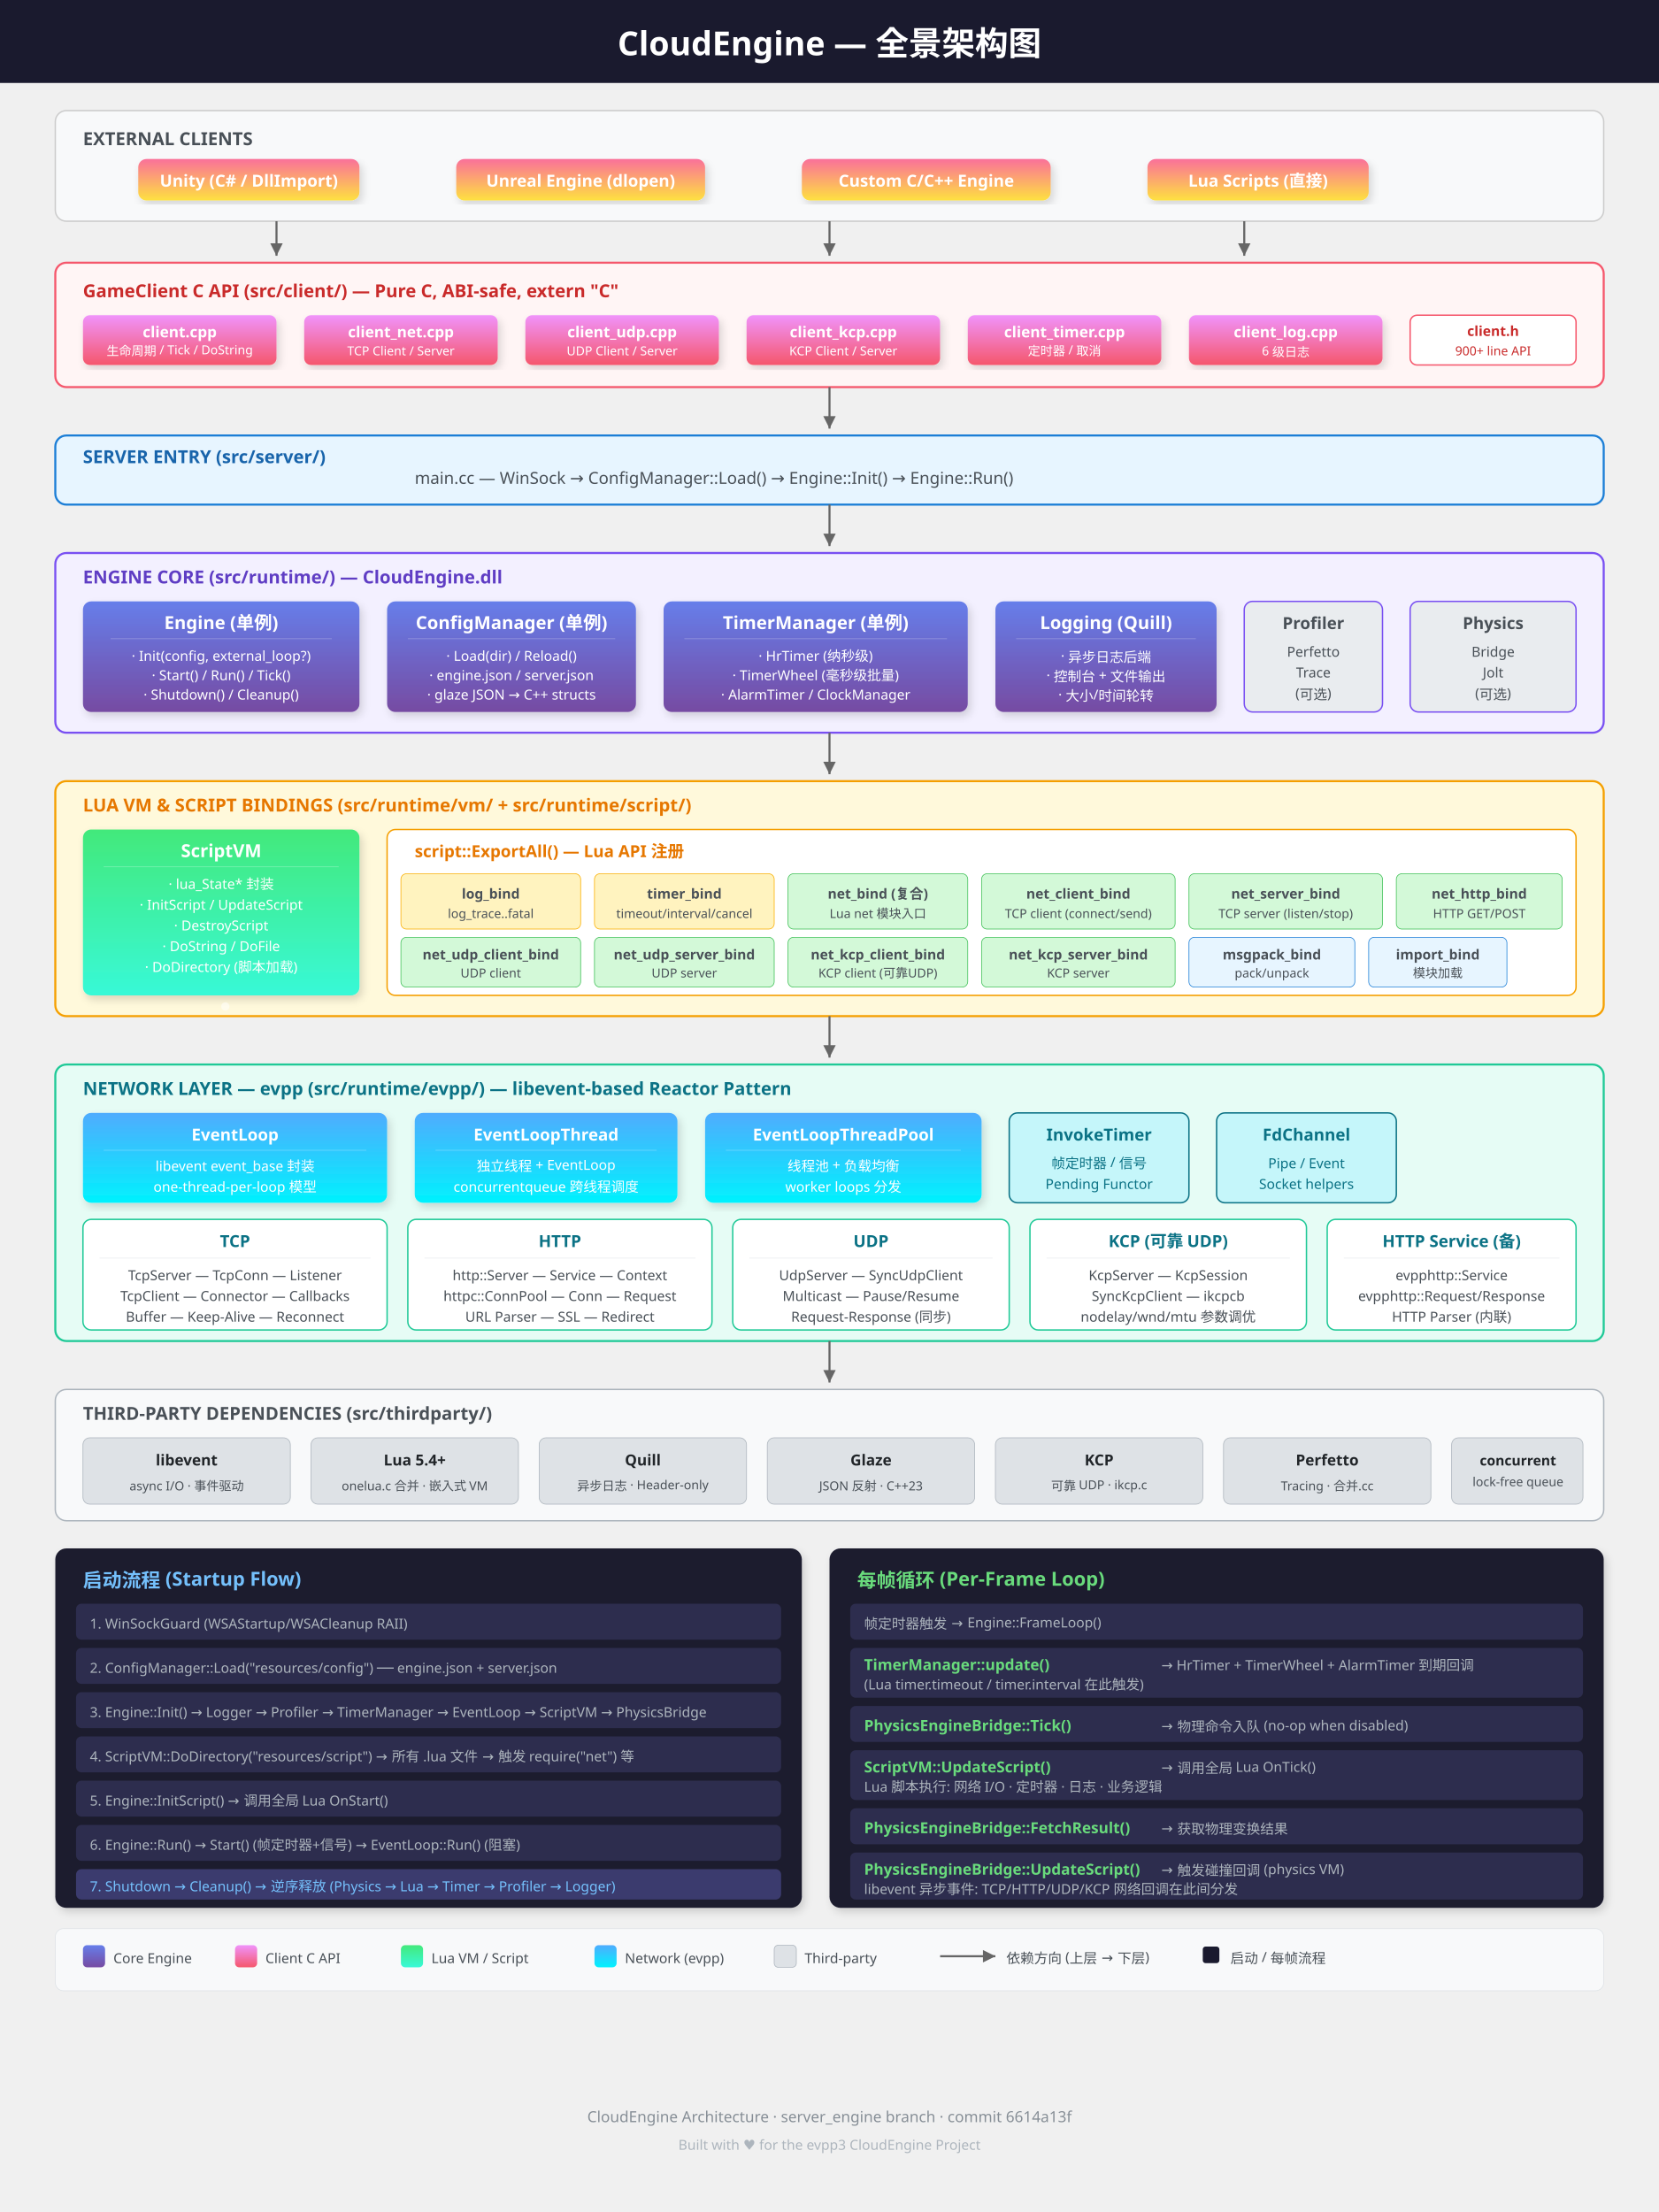
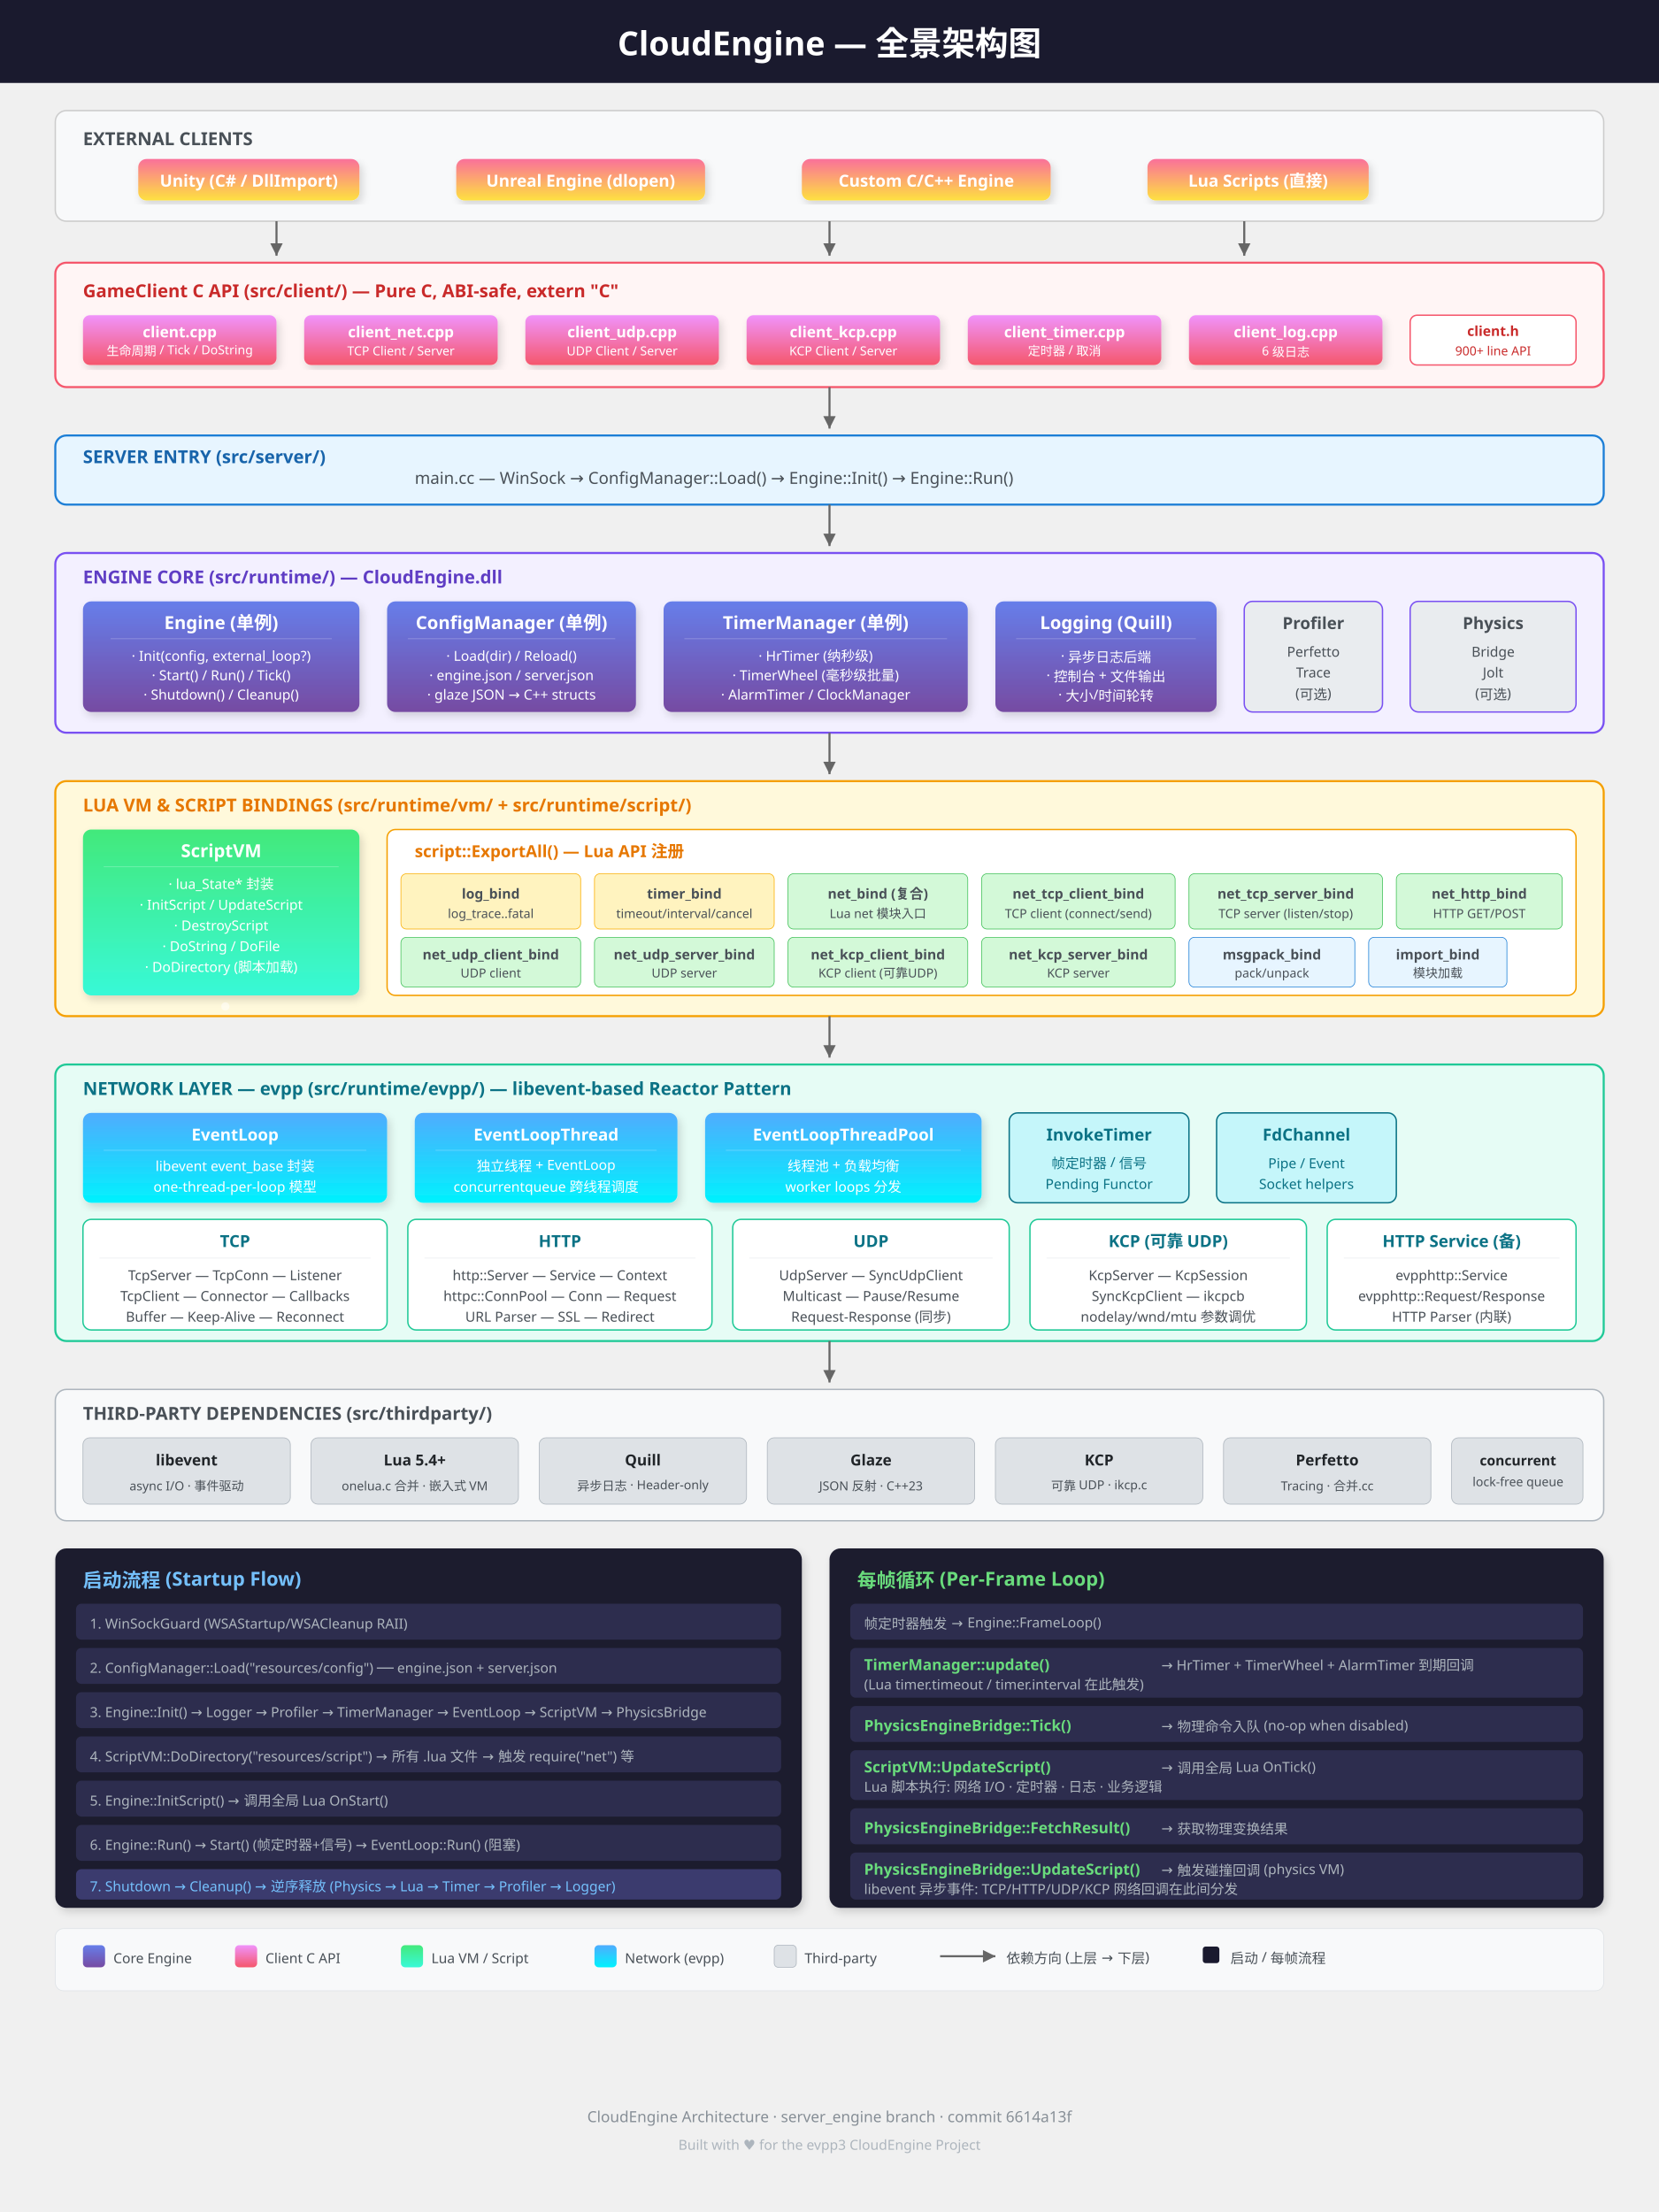
<svg xmlns="http://www.w3.org/2000/svg" viewBox="0 0 1200 1600" font-family="Segoe UI, Microsoft YaHei, sans-serif">
  <defs>
    <linearGradient id="g0" x1="0%" y1="0%" x2="0%" y2="100%">
      <stop offset="0%" style="stop-color:#667eea;stop-opacity:1" />
      <stop offset="100%" style="stop-color:#764ba2;stop-opacity:1" />
    </linearGradient>
    <linearGradient id="g1" x1="0%" y1="0%" x2="0%" y2="100%">
      <stop offset="0%" style="stop-color:#f093fb;stop-opacity:1" />
      <stop offset="100%" style="stop-color:#f5576c;stop-opacity:1" />
    </linearGradient>
    <linearGradient id="g2" x1="0%" y1="0%" x2="0%" y2="100%">
      <stop offset="0%" style="stop-color:#4facfe;stop-opacity:1" />
      <stop offset="100%" style="stop-color:#00f2fe;stop-opacity:1" />
    </linearGradient>
    <linearGradient id="g3" x1="0%" y1="0%" x2="0%" y2="100%">
      <stop offset="0%" style="stop-color:#43e97b;stop-opacity:1" />
      <stop offset="100%" style="stop-color:#38f9d7;stop-opacity:1" />
    </linearGradient>
    <linearGradient id="g4" x1="0%" y1="0%" x2="0%" y2="100%">
      <stop offset="0%" style="stop-color:#fa709a;stop-opacity:1" />
      <stop offset="100%" style="stop-color:#fee140;stop-opacity:1" />
    </linearGradient>
    <linearGradient id="g5" x1="0%" y1="0%" x2="0%" y2="100%">
      <stop offset="0%" style="stop-color:#a18cd1;stop-opacity:1" />
      <stop offset="100%" style="stop-color:#fbc2eb;stop-opacity:1" />
    </linearGradient>
    <linearGradient id="g6" x1="0%" y1="0%" x2="0%" y2="100%">
      <stop offset="0%" style="stop-color:#ffecd2;stop-opacity:1" />
      <stop offset="100%" style="stop-color:#fcb69f;stop-opacity:1" />
    </linearGradient>
    <filter id="shadow">
      <feDropShadow dx="2" dy="3" stdDeviation="3" flood-opacity="0.15" />
    </filter>
    <marker id="arrow" viewBox="0 0 10 10" refX="10" refY="5" markerWidth="6" markerHeight="6" orient="auto-start-reverse">
      <path d="M 0 0 L 10 5 L 0 10 z" fill="#666" />
    </marker>
  </defs>
  <rect width="1200" height="60" fill="#1a1a2e" />
  <text x="600" y="40" text-anchor="middle" fill="white" font-size="24" font-weight="bold">CloudEngine — 全景架构图</text>
  <rect x="40" y="80" width="1120" height="80" rx="8" fill="#f8f9fa" stroke="#ccc" stroke-width="1" />
  <text x="60" y="105" fill="#495057" font-size="13" font-weight="bold">EXTERNAL CLIENTS</text>
  <rect x="100" y="115" width="160" height="30" rx="6" fill="url(#g4)" filter="url(#shadow)" />
  <text x="180" y="135" text-anchor="middle" fill="white" font-size="12" font-weight="bold">Unity (C# / DllImport)</text>
  <rect x="330" y="115" width="180" height="30" rx="6" fill="url(#g4)" filter="url(#shadow)" />
  <text x="420" y="135" text-anchor="middle" fill="white" font-size="12" font-weight="bold">Unreal Engine (dlopen)</text>
  <rect x="580" y="115" width="180" height="30" rx="6" fill="url(#g4)" filter="url(#shadow)" />
  <text x="670" y="135" text-anchor="middle" fill="white" font-size="12" font-weight="bold">Custom C/C++ Engine</text>
  <rect x="830" y="115" width="160" height="30" rx="6" fill="url(#g4)" filter="url(#shadow)" />
  <text x="910" y="135" text-anchor="middle" fill="white" font-size="12" font-weight="bold">Lua Scripts (直接)</text>
  <line x1="200" y1="160" x2="200" y2="185" stroke="#666" stroke-width="1.5" marker-end="url(#arrow)" />
  <line x1="600" y1="160" x2="600" y2="185" stroke="#666" stroke-width="1.5" marker-end="url(#arrow)" />
  <line x1="900" y1="160" x2="900" y2="185" stroke="#666" stroke-width="1.5" marker-end="url(#arrow)" />
  <rect x="40" y="190" width="1120" height="90" rx="8" fill="#fff5f5" stroke="#f5576c" stroke-width="1.5" />
  <text x="60" y="215" fill="#c92a2a" font-size="13" font-weight="bold">GameClient C API  (src/client/) — Pure C, ABI-safe, extern "C"</text>
  <rect x="60" y="228" width="140" height="36" rx="5" fill="url(#g1)" filter="url(#shadow)" />
  <text x="130" y="244" text-anchor="middle" fill="white" font-size="11" font-weight="bold">client.cpp</text>
  <text x="130" y="257" text-anchor="middle" fill="white" font-size="9">生命周期 / Tick / DoString</text>
  <rect x="220" y="228" width="140" height="36" rx="5" fill="url(#g1)" filter="url(#shadow)" />
  <text x="290" y="244" text-anchor="middle" fill="white" font-size="11" font-weight="bold">client_net.cpp</text>
  <text x="290" y="257" text-anchor="middle" fill="white" font-size="9">TCP Client / Server</text>
  <rect x="380" y="228" width="140" height="36" rx="5" fill="url(#g1)" filter="url(#shadow)" />
  <text x="450" y="244" text-anchor="middle" fill="white" font-size="11" font-weight="bold">client_udp.cpp</text>
  <text x="450" y="257" text-anchor="middle" fill="white" font-size="9">UDP Client / Server</text>
  <rect x="540" y="228" width="140" height="36" rx="5" fill="url(#g1)" filter="url(#shadow)" />
  <text x="610" y="244" text-anchor="middle" fill="white" font-size="11" font-weight="bold">client_kcp.cpp</text>
  <text x="610" y="257" text-anchor="middle" fill="white" font-size="9">KCP Client / Server</text>
  <rect x="700" y="228" width="140" height="36" rx="5" fill="url(#g1)" filter="url(#shadow)" />
  <text x="770" y="244" text-anchor="middle" fill="white" font-size="11" font-weight="bold">client_timer.cpp</text>
  <text x="770" y="257" text-anchor="middle" fill="white" font-size="9">定时器 / 取消</text>
  <rect x="860" y="228" width="140" height="36" rx="5" fill="url(#g1)" filter="url(#shadow)" />
  <text x="930" y="244" text-anchor="middle" fill="white" font-size="11" font-weight="bold">client_log.cpp</text>
  <text x="930" y="257" text-anchor="middle" fill="white" font-size="9">6 级日志</text>
  <rect x="1020" y="228" width="120" height="36" rx="5" fill="#fff" stroke="#f5576c" stroke-width="1" />
  <text x="1080" y="243" text-anchor="middle" fill="#c92a2a" font-size="10" font-weight="bold">client.h</text>
  <text x="1080" y="257" text-anchor="middle" fill="#c92a2a" font-size="9">900+ line API</text>
  <line x1="600" y1="280" x2="600" y2="310" stroke="#666" stroke-width="1.5" marker-end="url(#arrow)" />
  <rect x="40" y="315" width="1120" height="50" rx="8" fill="#e7f5ff" stroke="#1c7ed6" stroke-width="1.5" />
  <text x="60" y="335" fill="#1864ab" font-size="13" font-weight="bold">SERVER ENTRY  (src/server/)</text>
  <text x="300" y="350" fill="#495057" font-size="12">main.cc — WinSock → ConfigManager::Load() → Engine::Init() → Engine::Run()</text>
  <line x1="600" y1="365" x2="600" y2="395" stroke="#666" stroke-width="1.5" marker-end="url(#arrow)" />
  <rect x="40" y="400" width="1120" height="130" rx="8" fill="#f3f0ff" stroke="#7950f2" stroke-width="1.5" />
  <text x="60" y="422" fill="#5f3dc4" font-size="13" font-weight="bold">ENGINE CORE  (src/runtime/) — CloudEngine.dll</text>
  <rect x="60" y="435" width="200" height="80" rx="6" fill="url(#g0)" filter="url(#shadow)" />
  <text x="160" y="455" text-anchor="middle" fill="white" font-size="13" font-weight="bold">Engine (单例)</text>
  <line x1="80" y1="462" x2="240" y2="462" stroke="rgba(255,255,255,0.3)" stroke-width="0.5" />
  <text x="160" y="478" text-anchor="middle" fill="white" font-size="10">· Init(config, external_loop?)</text>
  <text x="160" y="492" text-anchor="middle" fill="white" font-size="10">· Start() / Run() / Tick()</text>
  <text x="160" y="506" text-anchor="middle" fill="white" font-size="10">· Shutdown() / Cleanup()</text>
  <rect x="280" y="435" width="180" height="80" rx="6" fill="url(#g0)" filter="url(#shadow)" />
  <text x="370" y="455" text-anchor="middle" fill="white" font-size="13" font-weight="bold">ConfigManager (单例)</text>
  <line x1="295" y1="462" x2="445" y2="462" stroke="rgba(255,255,255,0.3)" stroke-width="0.5" />
  <text x="370" y="478" text-anchor="middle" fill="white" font-size="10">· Load(dir) / Reload()</text>
  <text x="370" y="492" text-anchor="middle" fill="white" font-size="10">· engine.json / server.json</text>
  <text x="370" y="506" text-anchor="middle" fill="white" font-size="10">· glaze JSON → C++ structs</text>
  <rect x="480" y="435" width="220" height="80" rx="6" fill="url(#g0)" filter="url(#shadow)" />
  <text x="590" y="455" text-anchor="middle" fill="white" font-size="13" font-weight="bold">TimerManager (单例)</text>
  <line x1="495" y1="462" x2="685" y2="462" stroke="rgba(255,255,255,0.3)" stroke-width="0.5" />
  <text x="590" y="478" text-anchor="middle" fill="white" font-size="10">· HrTimer (纳秒级)</text>
  <text x="590" y="492" text-anchor="middle" fill="white" font-size="10">· TimerWheel (毫秒级批量)</text>
  <text x="590" y="506" text-anchor="middle" fill="white" font-size="10">· AlarmTimer / ClockManager</text>
  <rect x="720" y="435" width="160" height="80" rx="6" fill="url(#g0)" filter="url(#shadow)" />
  <text x="800" y="455" text-anchor="middle" fill="white" font-size="13" font-weight="bold">Logging (Quill)</text>
  <line x1="735" y1="462" x2="865" y2="462" stroke="rgba(255,255,255,0.3)" stroke-width="0.5" />
  <text x="800" y="478" text-anchor="middle" fill="white" font-size="10">· 异步日志后端</text>
  <text x="800" y="492" text-anchor="middle" fill="white" font-size="10">· 控制台 + 文件输出</text>
  <text x="800" y="506" text-anchor="middle" fill="white" font-size="10">· 大小/时间轮转</text>
  <rect x="900" y="435" width="100" height="80" rx="6" fill="#e9ecef" stroke="#7950f2" stroke-width="1" />
  <text x="950" y="455" text-anchor="middle" fill="#495057" font-size="12" font-weight="bold">Profiler</text>
  <text x="950" y="475" text-anchor="middle" fill="#495057" font-size="10">Perfetto</text>
  <text x="950" y="490" text-anchor="middle" fill="#495057" font-size="10">Trace</text>
  <text x="950" y="505" text-anchor="middle" fill="#495057" font-size="10">(可选)</text>
  <rect x="1020" y="435" width="120" height="80" rx="6" fill="#e9ecef" stroke="#7950f2" stroke-width="1" />
  <text x="1080" y="455" text-anchor="middle" fill="#495057" font-size="12" font-weight="bold">Physics</text>
  <text x="1080" y="475" text-anchor="middle" fill="#495057" font-size="10">Bridge</text>
  <text x="1080" y="490" text-anchor="middle" fill="#495057" font-size="10">Jolt</text>
  <text x="1080" y="505" text-anchor="middle" fill="#495057" font-size="10">(可选)</text>
  <line x1="600" y1="530" x2="600" y2="560" stroke="#666" stroke-width="1.5" marker-end="url(#arrow)" />
  <rect x="40" y="565" width="1120" height="170" rx="8" fill="#fff9db" stroke="#f59f00" stroke-width="1.5" />
  <text x="60" y="587" fill="#e67700" font-size="13" font-weight="bold">LUA VM &amp; SCRIPT BINDINGS  (src/runtime/vm/ + src/runtime/script/)</text>
  <rect x="60" y="600" width="200" height="120" rx="6" fill="url(#g3)" filter="url(#shadow)" />
  <text x="160" y="620" text-anchor="middle" fill="white" font-size="13" font-weight="bold">ScriptVM</text>
  <line x1="75" y1="627" x2="245" y2="627" stroke="rgba(255,255,255,0.3)" stroke-width="0.5" />
  <text x="160" y="643" text-anchor="middle" fill="white" font-size="10">· lua_State* 封装</text>
  <text x="160" y="658" text-anchor="middle" fill="white" font-size="10">· InitScript / UpdateScript</text>
  <text x="160" y="673" text-anchor="middle" fill="white" font-size="10">· DestroyScript</text>
  <text x="160" y="688" text-anchor="middle" fill="white" font-size="10">· DoString / DoFile</text>
  <text x="160" y="703" text-anchor="middle" fill="white" font-size="10">· DoDirectory (脚本加载)</text>
  <rect x="160" y="725" width="6" height="6" rx="3" fill="rgba(255,255,255,0.5)" />
  <rect x="280" y="600" width="860" height="120" rx="6" fill="#fff" stroke="#f59f00" stroke-width="1" />
  <text x="300" y="620" fill="#e67700" font-size="12" font-weight="bold">script::ExportAll() — Lua API 注册</text>
  <rect x="290" y="632" width="130" height="40" rx="4" fill="#fff3bf" stroke="#fab005" stroke-width="0.5" />
  <text x="355" y="650" text-anchor="middle" fill="#495057" font-size="10" font-weight="bold">log_bind</text>
  <text x="355" y="664" text-anchor="middle" fill="#495057" font-size="9">log_trace..fatal</text>
  <rect x="430" y="632" width="130" height="40" rx="4" fill="#fff3bf" stroke="#fab005" stroke-width="0.5" />
  <text x="495" y="650" text-anchor="middle" fill="#495057" font-size="10" font-weight="bold">timer_bind</text>
  <text x="495" y="664" text-anchor="middle" fill="#495057" font-size="9">timeout/interval/cancel</text>
  <rect x="570" y="632" width="130" height="40" rx="4" fill="#d3f9d8" stroke="#40c057" stroke-width="0.5" />
  <text x="635" y="650" text-anchor="middle" fill="#495057" font-size="10" font-weight="bold">net_bind (复合)</text>
  <text x="635" y="664" text-anchor="middle" fill="#495057" font-size="9">Lua net 模块入口</text>
  <rect x="710" y="632" width="140" height="40" rx="4" fill="#d3f9d8" stroke="#40c057" stroke-width="0.5" />
-   <text x="780" y="650" text-anchor="middle" fill="#495057" font-size="10" font-weight="bold">net_client_bind</text>
+   <text x="780" y="650" text-anchor="middle" fill="#495057" font-size="10" font-weight="bold">net_tcp_client_bind</text>
  <text x="780" y="664" text-anchor="middle" fill="#495057" font-size="9">TCP client (connect/send)</text>
  <rect x="860" y="632" width="140" height="40" rx="4" fill="#d3f9d8" stroke="#40c057" stroke-width="0.5" />
-   <text x="930" y="650" text-anchor="middle" fill="#495057" font-size="10" font-weight="bold">net_server_bind</text>
+   <text x="930" y="650" text-anchor="middle" fill="#495057" font-size="10" font-weight="bold">net_tcp_server_bind</text>
  <text x="930" y="664" text-anchor="middle" fill="#495057" font-size="9">TCP server (listen/stop)</text>
  <rect x="1010" y="632" width="120" height="40" rx="4" fill="#d3f9d8" stroke="#40c057" stroke-width="0.5" />
  <text x="1070" y="650" text-anchor="middle" fill="#495057" font-size="10" font-weight="bold">net_http_bind</text>
  <text x="1070" y="664" text-anchor="middle" fill="#495057" font-size="9">HTTP GET/POST</text>
  <rect x="290" y="678" width="130" height="36" rx="4" fill="#d3f9d8" stroke="#40c057" stroke-width="0.5" />
  <text x="355" y="694" text-anchor="middle" fill="#495057" font-size="10" font-weight="bold">net_udp_client_bind</text>
  <text x="355" y="707" text-anchor="middle" fill="#495057" font-size="9">UDP client</text>
  <rect x="430" y="678" width="130" height="36" rx="4" fill="#d3f9d8" stroke="#40c057" stroke-width="0.5" />
  <text x="495" y="694" text-anchor="middle" fill="#495057" font-size="10" font-weight="bold">net_udp_server_bind</text>
  <text x="495" y="707" text-anchor="middle" fill="#495057" font-size="9">UDP server</text>
  <rect x="570" y="678" width="130" height="36" rx="4" fill="#d3f9d8" stroke="#40c057" stroke-width="0.5" />
  <text x="635" y="694" text-anchor="middle" fill="#495057" font-size="10" font-weight="bold">net_kcp_client_bind</text>
  <text x="635" y="707" text-anchor="middle" fill="#495057" font-size="9">KCP client (可靠UDP)</text>
  <rect x="710" y="678" width="140" height="36" rx="4" fill="#d3f9d8" stroke="#40c057" stroke-width="0.5" />
  <text x="780" y="694" text-anchor="middle" fill="#495057" font-size="10" font-weight="bold">net_kcp_server_bind</text>
  <text x="780" y="707" text-anchor="middle" fill="#495057" font-size="9">KCP server</text>
  <rect x="860" y="678" width="120" height="36" rx="4" fill="#e7f5ff" stroke="#1c7ed6" stroke-width="0.5" />
  <text x="920" y="694" text-anchor="middle" fill="#495057" font-size="10" font-weight="bold">msgpack_bind</text>
  <text x="920" y="707" text-anchor="middle" fill="#495057" font-size="9">pack/unpack</text>
  <rect x="990" y="678" width="100" height="36" rx="4" fill="#e7f5ff" stroke="#1c7ed6" stroke-width="0.5" />
  <text x="1040" y="694" text-anchor="middle" fill="#495057" font-size="10" font-weight="bold">import_bind</text>
  <text x="1040" y="707" text-anchor="middle" fill="#495057" font-size="9">模块加载</text>
  <line x1="600" y1="735" x2="600" y2="765" stroke="#666" stroke-width="1.5" marker-end="url(#arrow)" />
  <rect x="40" y="770" width="1120" height="200" rx="8" fill="#e6fcf5" stroke="#20c997" stroke-width="1.5" />
  <text x="60" y="792" fill="#0b7285" font-size="13" font-weight="bold">NETWORK LAYER — evpp (src/runtime/evpp/) — libevent-based Reactor Pattern</text>
  <rect x="60" y="805" width="220" height="65" rx="6" fill="url(#g2)" filter="url(#shadow)" />
  <text x="170" y="825" text-anchor="middle" fill="white" font-size="12" font-weight="bold">EventLoop</text>
  <line x1="75" y1="832" x2="265" y2="832" stroke="rgba(255,255,255,0.3)" stroke-width="0.5" />
  <text x="170" y="847" text-anchor="middle" fill="white" font-size="10">libevent event_base 封装</text>
  <text x="170" y="862" text-anchor="middle" fill="white" font-size="10">one-thread-per-loop 模型</text>
  <rect x="300" y="805" width="190" height="65" rx="6" fill="url(#g2)" filter="url(#shadow)" />
  <text x="395" y="825" text-anchor="middle" fill="white" font-size="12" font-weight="bold">EventLoopThread</text>
  <line x1="315" y1="832" x2="475" y2="832" stroke="rgba(255,255,255,0.3)" stroke-width="0.5" />
  <text x="395" y="847" text-anchor="middle" fill="white" font-size="10">独立线程 + EventLoop</text>
  <text x="395" y="862" text-anchor="middle" fill="white" font-size="10">concurrentqueue 跨线程调度</text>
  <rect x="510" y="805" width="200" height="65" rx="6" fill="url(#g2)" filter="url(#shadow)" />
  <text x="610" y="825" text-anchor="middle" fill="white" font-size="12" font-weight="bold">EventLoopThreadPool</text>
  <line x1="525" y1="832" x2="695" y2="832" stroke="rgba(255,255,255,0.3)" stroke-width="0.5" />
  <text x="610" y="847" text-anchor="middle" fill="white" font-size="10">线程池 + 负载均衡</text>
  <text x="610" y="862" text-anchor="middle" fill="white" font-size="10">worker loops 分发</text>
  <rect x="730" y="805" width="130" height="65" rx="6" fill="#c5f6fa" stroke="#0b7285" stroke-width="1" />
  <text x="795" y="825" text-anchor="middle" fill="#0b7285" font-size="12" font-weight="bold">InvokeTimer</text>
  <text x="795" y="845" text-anchor="middle" fill="#0b7285" font-size="10">帧定时器 / 信号</text>
  <text x="795" y="860" text-anchor="middle" fill="#0b7285" font-size="10">Pending Functor</text>
  <rect x="880" y="805" width="130" height="65" rx="6" fill="#c5f6fa" stroke="#0b7285" stroke-width="1" />
  <text x="945" y="825" text-anchor="middle" fill="#0b7285" font-size="12" font-weight="bold">FdChannel</text>
  <text x="945" y="845" text-anchor="middle" fill="#0b7285" font-size="10">Pipe / Event</text>
  <text x="945" y="860" text-anchor="middle" fill="#0b7285" font-size="10">Socket helpers</text>
  <rect x="60" y="882" width="220" height="80" rx="6" fill="#fff" stroke="#20c997" stroke-width="1" />
  <text x="170" y="902" text-anchor="middle" fill="#0b7285" font-size="12" font-weight="bold">TCP</text>
  <line x1="72" y1="910" x2="268" y2="910" stroke="#e9ecef" stroke-width="0.5" />
  <text x="170" y="926" text-anchor="middle" fill="#495057" font-size="10">TcpServer — TcpConn — Listener</text>
  <text x="170" y="941" text-anchor="middle" fill="#495057" font-size="10">TcpClient — Connector — Callbacks</text>
  <text x="170" y="956" text-anchor="middle" fill="#495057" font-size="10">Buffer — Keep-Alive — Reconnect</text>
  <rect x="295" y="882" width="220" height="80" rx="6" fill="#fff" stroke="#20c997" stroke-width="1" />
  <text x="405" y="902" text-anchor="middle" fill="#0b7285" font-size="12" font-weight="bold">HTTP</text>
  <line x1="307" y1="910" x2="503" y2="910" stroke="#e9ecef" stroke-width="0.5" />
  <text x="405" y="926" text-anchor="middle" fill="#495057" font-size="10">http::Server — Service — Context</text>
  <text x="405" y="941" text-anchor="middle" fill="#495057" font-size="10">httpc::ConnPool — Conn — Request</text>
  <text x="405" y="956" text-anchor="middle" fill="#495057" font-size="10">URL Parser — SSL — Redirect</text>
  <rect x="530" y="882" width="200" height="80" rx="6" fill="#fff" stroke="#20c997" stroke-width="1" />
  <text x="630" y="902" text-anchor="middle" fill="#0b7285" font-size="12" font-weight="bold">UDP</text>
  <line x1="542" y1="910" x2="718" y2="910" stroke="#e9ecef" stroke-width="0.5" />
  <text x="630" y="926" text-anchor="middle" fill="#495057" font-size="10">UdpServer — SyncUdpClient</text>
  <text x="630" y="941" text-anchor="middle" fill="#495057" font-size="10">Multicast — Pause/Resume</text>
  <text x="630" y="956" text-anchor="middle" fill="#495057" font-size="10">Request-Response (同步)</text>
  <rect x="745" y="882" width="200" height="80" rx="6" fill="#fff" stroke="#20c997" stroke-width="1" />
  <text x="845" y="902" text-anchor="middle" fill="#0b7285" font-size="12" font-weight="bold">KCP (可靠 UDP)</text>
  <line x1="757" y1="910" x2="933" y2="910" stroke="#e9ecef" stroke-width="0.5" />
  <text x="845" y="926" text-anchor="middle" fill="#495057" font-size="10">KcpServer — KcpSession</text>
  <text x="845" y="941" text-anchor="middle" fill="#495057" font-size="10">SyncKcpClient — ikcpcb</text>
  <text x="845" y="956" text-anchor="middle" fill="#495057" font-size="10">nodelay/wnd/mtu 参数调优</text>
  <rect x="960" y="882" width="180" height="80" rx="6" fill="#fff" stroke="#20c997" stroke-width="1" />
  <text x="1050" y="902" text-anchor="middle" fill="#0b7285" font-size="12" font-weight="bold">HTTP Service (备)</text>
  <line x1="972" y1="910" x2="1128" y2="910" stroke="#e9ecef" stroke-width="0.5" />
  <text x="1050" y="926" text-anchor="middle" fill="#495057" font-size="10">evpphttp::Service</text>
  <text x="1050" y="941" text-anchor="middle" fill="#495057" font-size="10">evpphttp::Request/Response</text>
  <text x="1050" y="956" text-anchor="middle" fill="#495057" font-size="10">HTTP Parser (内联)</text>
  <line x1="600" y1="970" x2="600" y2="1000" stroke="#666" stroke-width="1.5" marker-end="url(#arrow)" />
  <rect x="40" y="1005" width="1120" height="95" rx="8" fill="#f8f9fa" stroke="#adb5bd" stroke-width="1" />
  <text x="60" y="1027" fill="#495057" font-size="13" font-weight="bold">THIRD-PARTY DEPENDENCIES  (src/thirdparty/)</text>
  <rect x="60" y="1040" width="150" height="48" rx="5" fill="#dee2e6" stroke="#adb5bd" stroke-width="0.5" />
  <text x="135" y="1060" text-anchor="middle" fill="#212529" font-size="11" font-weight="bold">libevent</text>
  <text x="135" y="1078" text-anchor="middle" fill="#495057" font-size="9">async I/O · 事件驱动</text>
  <rect x="225" y="1040" width="150" height="48" rx="5" fill="#dee2e6" stroke="#adb5bd" stroke-width="0.5" />
  <text x="300" y="1060" text-anchor="middle" fill="#212529" font-size="11" font-weight="bold">Lua 5.4+</text>
  <text x="300" y="1078" text-anchor="middle" fill="#495057" font-size="9">onelua.c 合并 · 嵌入式 VM</text>
  <rect x="390" y="1040" width="150" height="48" rx="5" fill="#dee2e6" stroke="#adb5bd" stroke-width="0.5" />
  <text x="465" y="1060" text-anchor="middle" fill="#212529" font-size="11" font-weight="bold">Quill</text>
  <text x="465" y="1078" text-anchor="middle" fill="#495057" font-size="9">异步日志 · Header-only</text>
  <rect x="555" y="1040" width="150" height="48" rx="5" fill="#dee2e6" stroke="#adb5bd" stroke-width="0.5" />
  <text x="630" y="1060" text-anchor="middle" fill="#212529" font-size="11" font-weight="bold">Glaze</text>
  <text x="630" y="1078" text-anchor="middle" fill="#495057" font-size="9">JSON 反射 · C++23</text>
  <rect x="720" y="1040" width="150" height="48" rx="5" fill="#dee2e6" stroke="#adb5bd" stroke-width="0.5" />
  <text x="795" y="1060" text-anchor="middle" fill="#212529" font-size="11" font-weight="bold">KCP</text>
  <text x="795" y="1078" text-anchor="middle" fill="#495057" font-size="9">可靠 UDP · ikcp.c</text>
  <rect x="885" y="1040" width="150" height="48" rx="5" fill="#dee2e6" stroke="#adb5bd" stroke-width="0.5" />
  <text x="960" y="1060" text-anchor="middle" fill="#212529" font-size="11" font-weight="bold">Perfetto</text>
  <text x="960" y="1078" text-anchor="middle" fill="#495057" font-size="9">Tracing · 合并.cc</text>
  <rect x="1050" y="1040" width="95" height="48" rx="5" fill="#dee2e6" stroke="#adb5bd" stroke-width="0.5" />
  <text x="1098" y="1060" text-anchor="middle" fill="#212529" font-size="10" font-weight="bold">concurrent</text>
  <text x="1098" y="1075" text-anchor="middle" fill="#495057" font-size="9">lock-free queue</text>
  <rect x="40" y="1120" width="540" height="260" rx="8" fill="#1a1a2e" filter="url(#shadow)" />
  <text x="60" y="1148" fill="#74c0fc" font-size="14" font-weight="bold">启动流程 (Startup Flow)</text>
  <rect x="55" y="1160" width="510" height="26" rx="4" fill="#2d2d4e" />
  <text x="65" y="1178" fill="#adb5bd" font-size="10">1. WinSockGuard (WSAStartup/WSACleanup RAII)</text>
  <rect x="55" y="1192" width="510" height="26" rx="4" fill="#2d2d4e" />
  <text x="65" y="1210" fill="#adb5bd" font-size="10">2. ConfigManager::Load("resources/config")  ──  engine.json + server.json</text>
  <rect x="55" y="1224" width="510" height="26" rx="4" fill="#2d2d4e" />
  <text x="65" y="1242" fill="#adb5bd" font-size="10">3. Engine::Init() → Logger → Profiler → TimerManager → EventLoop → ScriptVM → PhysicsBridge</text>
  <rect x="55" y="1256" width="510" height="26" rx="4" fill="#2d2d4e" />
  <text x="65" y="1274" fill="#adb5bd" font-size="10">4. ScriptVM::DoDirectory("resources/script") → 所有 .lua 文件 → 触发 require("net") 等</text>
  <rect x="55" y="1288" width="510" height="26" rx="4" fill="#2d2d4e" />
  <text x="65" y="1306" fill="#adb5bd" font-size="10">5. Engine::InitScript() → 调用全局 Lua OnStart()</text>
  <rect x="55" y="1320" width="510" height="26" rx="4" fill="#2d2d4e" />
  <text x="65" y="1338" fill="#adb5bd" font-size="10">6. Engine::Run() → Start() (帧定时器+信号) → EventLoop::Run() (阻塞)</text>
  <rect x="55" y="1352" width="510" height="22" rx="4" fill="#3b3b6e" />
  <text x="65" y="1368" fill="#74c0fc" font-size="10">7. Shutdown → Cleanup() → 逆序释放 (Physics → Lua → Timer → Profiler → Logger)</text>
  <rect x="600" y="1120" width="560" height="260" rx="8" fill="#1a1a2e" filter="url(#shadow)" />
  <text x="620" y="1148" fill="#69db7c" font-size="14" font-weight="bold">每帧循环 (Per-Frame Loop)</text>
  <rect x="615" y="1160" width="530" height="26" rx="4" fill="#2d2d4e" />
  <text x="625" y="1178" fill="#adb5bd" font-size="10">帧定时器触发 → Engine::FrameLoop()</text>
  <rect x="615" y="1192" width="530" height="36" rx="4" fill="#2d2d4e" />
  <text x="625" y="1208" fill="#69db7c" font-size="11" font-weight="bold">TimerManager::update()</text>
  <text x="840" y="1208" fill="#adb5bd" font-size="10">→ HrTimer + TimerWheel + AlarmTimer 到期回调</text>
  <text x="625" y="1222" fill="#adb5bd" font-size="10">(Lua timer.timeout / timer.interval 在此触发)</text>
  <rect x="615" y="1234" width="530" height="26" rx="4" fill="#2d2d4e" />
  <text x="625" y="1252" fill="#69db7c" font-size="11" font-weight="bold">PhysicsEngineBridge::Tick()</text>
  <text x="840" y="1252" fill="#adb5bd" font-size="10">→ 物理命令入队 (no-op when disabled)</text>
  <rect x="615" y="1266" width="530" height="36" rx="4" fill="#2d2d4e" />
  <text x="625" y="1282" fill="#69db7c" font-size="11" font-weight="bold">ScriptVM::UpdateScript()</text>
  <text x="840" y="1282" fill="#adb5bd" font-size="10">→ 调用全局 Lua OnTick()</text>
  <text x="625" y="1296" fill="#adb5bd" font-size="10">Lua 脚本执行: 网络 I/O · 定时器 · 日志 · 业务逻辑</text>
  <rect x="615" y="1308" width="530" height="26" rx="4" fill="#2d2d4e" />
  <text x="625" y="1326" fill="#69db7c" font-size="11" font-weight="bold">PhysicsEngineBridge::FetchResult()</text>
  <text x="840" y="1326" fill="#adb5bd" font-size="10">→ 获取物理变换结果</text>
  <rect x="615" y="1340" width="530" height="34" rx="4" fill="#2d2d4e" />
  <text x="625" y="1356" fill="#69db7c" font-size="11" font-weight="bold">PhysicsEngineBridge::UpdateScript()</text>
  <text x="840" y="1356" fill="#adb5bd" font-size="10">→ 触发碰撞回调 (physics VM)</text>
  <text x="625" y="1370" fill="#adb5bd" font-size="10">libevent 异步事件: TCP/HTTP/UDP/KCP 网络回调在此间分发</text>
  <rect x="40" y="1395" width="1120" height="45" rx="6" fill="#f8f9fa" stroke="#dee2e6" stroke-width="0.5" />
  <rect x="60" y="1407" width="16" height="16" rx="3" fill="url(#g0)" />
  <text x="82" y="1420" fill="#495057" font-size="10">Core Engine</text>
  <rect x="170" y="1407" width="16" height="16" rx="3" fill="url(#g1)" />
  <text x="192" y="1420" fill="#495057" font-size="10">Client C API</text>
  <rect x="290" y="1407" width="16" height="16" rx="3" fill="url(#g3)" />
  <text x="312" y="1420" fill="#495057" font-size="10">Lua VM / Script</text>
  <rect x="430" y="1407" width="16" height="16" rx="3" fill="url(#g2)" />
  <text x="452" y="1420" fill="#495057" font-size="10">Network (evpp)</text>
  <rect x="560" y="1407" width="16" height="16" rx="3" fill="#dee2e6" stroke="#adb5bd" stroke-width="0.5" />
  <text x="582" y="1420" fill="#495057" font-size="10">Third-party</text>
  <line x1="680" y1="1415" x2="720" y2="1415" stroke="#666" stroke-width="1.5" marker-end="url(#arrow)" />
  <text x="728" y="1420" fill="#495057" font-size="10">依赖方向 (上层 → 下层)</text>
  <rect x="870" y="1408" width="12" height="12" rx="2" fill="#1a1a2e" />
  <text x="890" y="1420" fill="#495057" font-size="10">启动 / 每帧流程</text>
  <text x="600" y="1535" text-anchor="middle" fill="#868e96" font-size="11">CloudEngine Architecture · server_engine branch · commit 6614a13f</text>
  <text x="600" y="1555" text-anchor="middle" fill="#adb5bd" font-size="10">Built with ♥ for the evpp3 CloudEngine Project</text>
</svg>
